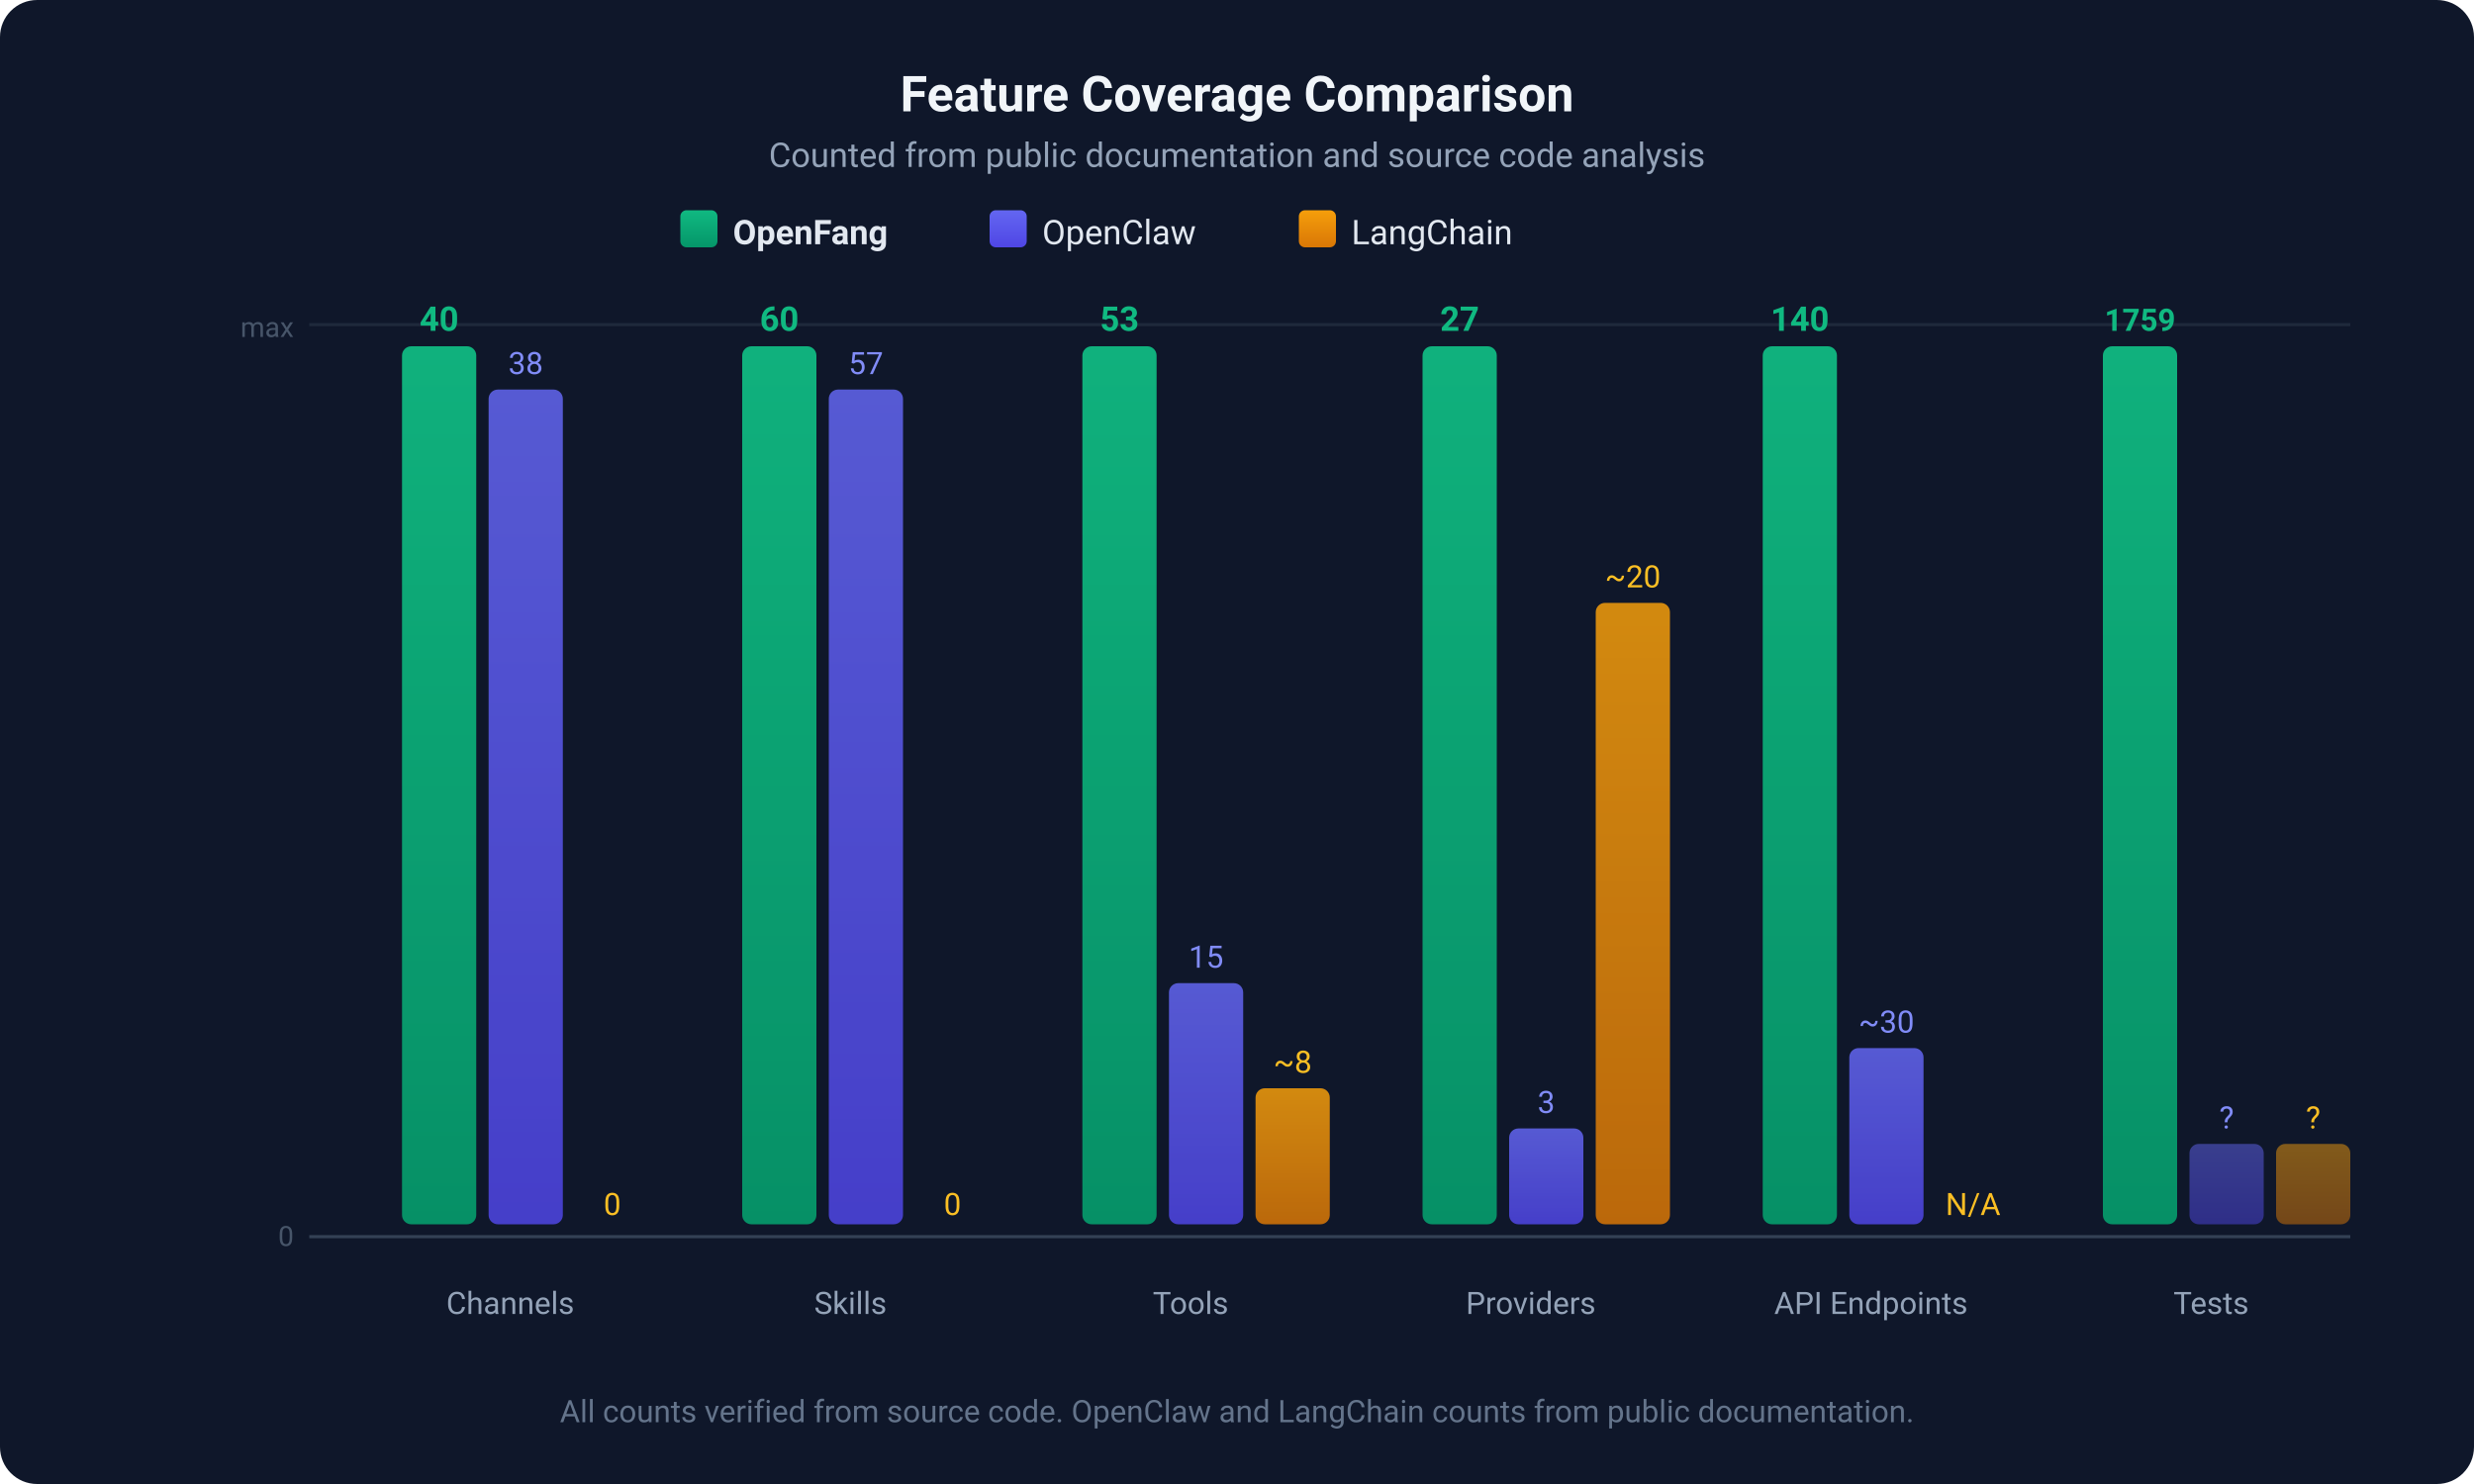
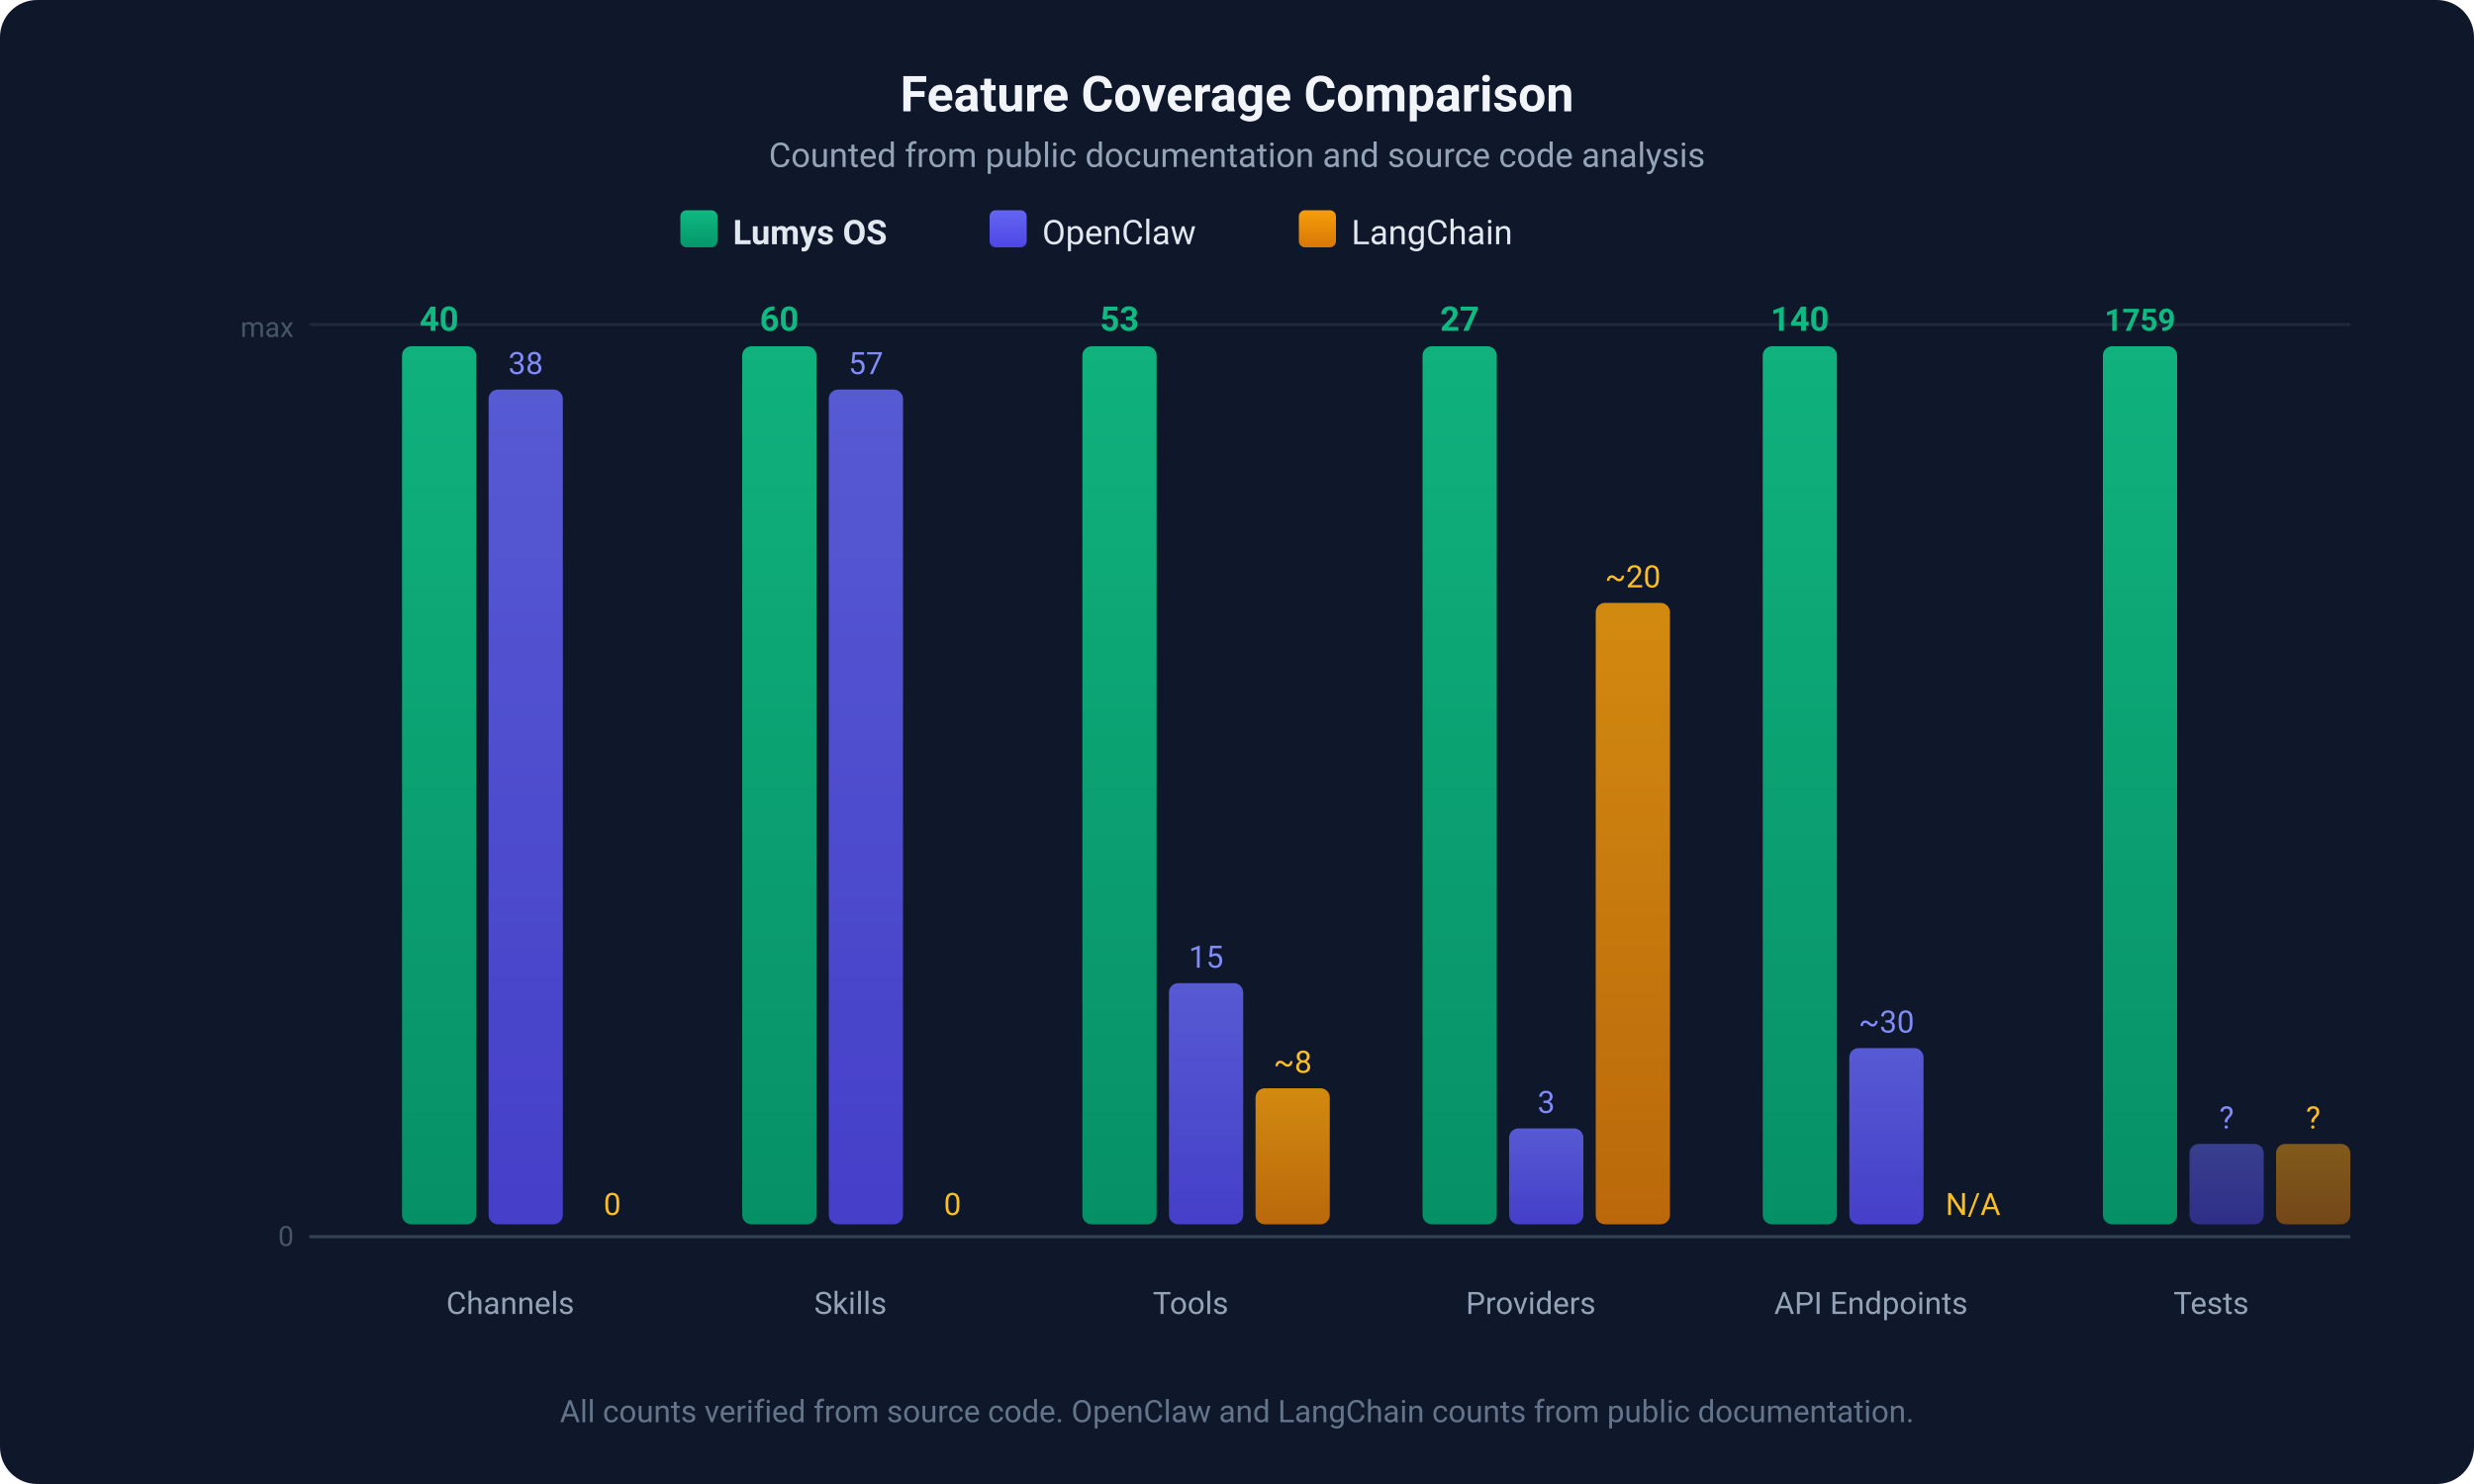
<svg xmlns="http://www.w3.org/2000/svg" viewBox="0 0 800 480" font-family="-apple-system,BlinkMacSystemFont,'Segoe UI',Roboto,Helvetica,Arial,sans-serif">
  <defs>
    <linearGradient id="of" x1="0" y1="0" x2="0" y2="1">
      <stop offset="0%" stop-color="#10b981" />
      <stop offset="100%" stop-color="#059669" />
    </linearGradient>
    <linearGradient id="oc" x1="0" y1="0" x2="0" y2="1">
      <stop offset="0%" stop-color="#6366f1" />
      <stop offset="100%" stop-color="#4f46e5" />
    </linearGradient>
    <linearGradient id="lc" x1="0" y1="0" x2="0" y2="1">
      <stop offset="0%" stop-color="#f59e0b" />
      <stop offset="100%" stop-color="#d97706" />
    </linearGradient>
  </defs>
  <rect width="800" height="480" rx="12" fill="#0f172a" />
  <text x="400" y="36" text-anchor="middle" fill="#f1f5f9" font-size="16" font-weight="700">Feature Coverage Comparison</text>
  <text x="400" y="54" text-anchor="middle" fill="#94a3b8" font-size="11">Counted from public documentation and source code analysis</text>
  <rect x="220" y="68" width="12" height="12" rx="2" fill="url(#of)" />
-   <text x="237" y="79" fill="#e2e8f0" font-size="11" font-weight="600">OpenFang</text>
+   <text x="237" y="79" fill="#e2e8f0" font-size="11" font-weight="600">Lumys OS</text>
  <rect x="320" y="68" width="12" height="12" rx="2" fill="url(#oc)" />
  <text x="337" y="79" fill="#e2e8f0" font-size="11">OpenClaw</text>
  <rect x="420" y="68" width="12" height="12" rx="2" fill="url(#lc)" />
  <text x="437" y="79" fill="#e2e8f0" font-size="11">LangChain</text>
  <line x1="100" y1="105" x2="760" y2="105" stroke="#1e293b" stroke-width="1" />
  <line x1="100" y1="400" x2="760" y2="400" stroke="#334155" stroke-width="1" />
  <text x="165" y="425" text-anchor="middle" fill="#94a3b8" font-size="10">Channels</text>
  <text x="275" y="425" text-anchor="middle" fill="#94a3b8" font-size="10">Skills</text>
  <text x="385" y="425" text-anchor="middle" fill="#94a3b8" font-size="10">Tools</text>
  <text x="495" y="425" text-anchor="middle" fill="#94a3b8" font-size="10">Providers</text>
  <text x="605" y="425" text-anchor="middle" fill="#94a3b8" font-size="10">API Endpoints</text>
  <text x="715" y="425" text-anchor="middle" fill="#94a3b8" font-size="10">Tests</text>
  <text x="95" y="403" text-anchor="end" fill="#475569" font-size="9">0</text>
  <text x="95" y="109" text-anchor="end" fill="#475569" font-size="9">max</text>
  <rect x="130" y="112" width="24" height="284" rx="3" fill="url(#of)" opacity="0.95" />
  <text x="142" y="107" text-anchor="middle" fill="#10b981" font-size="11" font-weight="700">40</text>
  <rect x="158" y="126" width="24" height="270" rx="3" fill="url(#oc)" opacity="0.85" />
  <text x="170" y="121" text-anchor="middle" fill="#818cf8" font-size="10">38</text>
  <rect x="186" y="396" width="24" height="0" rx="3" fill="url(#lc)" />
  <text x="198" y="393" text-anchor="middle" fill="#fbbf24" font-size="10">0</text>
  <rect x="240" y="112" width="24" height="284" rx="3" fill="url(#of)" opacity="0.95" />
  <text x="252" y="107" text-anchor="middle" fill="#10b981" font-size="11" font-weight="700">60</text>
  <rect x="268" y="126" width="24" height="270" rx="3" fill="url(#oc)" opacity="0.85" />
  <text x="280" y="121" text-anchor="middle" fill="#818cf8" font-size="10">57</text>
  <rect x="296" y="396" width="24" height="0" rx="3" fill="url(#lc)" />
  <text x="308" y="393" text-anchor="middle" fill="#fbbf24" font-size="10">0</text>
  <rect x="350" y="112" width="24" height="284" rx="3" fill="url(#of)" opacity="0.95" />
  <text x="362" y="107" text-anchor="middle" fill="#10b981" font-size="11" font-weight="700">53</text>
  <rect x="378" y="318" width="24" height="78" rx="3" fill="url(#oc)" opacity="0.85" />
  <text x="390" y="313" text-anchor="middle" fill="#818cf8" font-size="10">15</text>
  <rect x="406" y="352" width="24" height="44" rx="3" fill="url(#lc)" opacity="0.85" />
  <text x="418" y="347" text-anchor="middle" fill="#fbbf24" font-size="10">~8</text>
  <rect x="460" y="112" width="24" height="284" rx="3" fill="url(#of)" opacity="0.95" />
  <text x="472" y="107" text-anchor="middle" fill="#10b981" font-size="11" font-weight="700">27</text>
  <rect x="488" y="365" width="24" height="31" rx="3" fill="url(#oc)" opacity="0.85" />
  <text x="500" y="360" text-anchor="middle" fill="#818cf8" font-size="10">3</text>
  <rect x="516" y="195" width="24" height="201" rx="3" fill="url(#lc)" opacity="0.85" />
  <text x="528" y="190" text-anchor="middle" fill="#fbbf24" font-size="10">~20</text>
  <rect x="570" y="112" width="24" height="284" rx="3" fill="url(#of)" opacity="0.95" />
  <text x="582" y="107" text-anchor="middle" fill="#10b981" font-size="11" font-weight="700">140</text>
  <rect x="598" y="339" width="24" height="57" rx="3" fill="url(#oc)" opacity="0.85" />
  <text x="610" y="334" text-anchor="middle" fill="#818cf8" font-size="10">~30</text>
  <rect x="626" y="396" width="24" height="0" rx="3" fill="url(#lc)" />
  <text x="638" y="393" text-anchor="middle" fill="#fbbf24" font-size="10">N/A</text>
  <rect x="680" y="112" width="24" height="284" rx="3" fill="url(#of)" opacity="0.95" />
  <text x="692" y="107" text-anchor="middle" fill="#10b981" font-size="10" font-weight="700">1759</text>
  <rect x="708" y="370" width="24" height="26" rx="3" fill="url(#oc)" opacity="0.5" />
  <text x="720" y="365" text-anchor="middle" fill="#818cf8" font-size="10">?</text>
  <rect x="736" y="370" width="24" height="26" rx="3" fill="url(#lc)" opacity="0.5" />
  <text x="748" y="365" text-anchor="middle" fill="#fbbf24" font-size="10">?</text>
  <text x="400" y="460" text-anchor="middle" fill="#64748b" font-size="10">All counts verified from source code. OpenClaw and LangChain counts from public documentation.</text>
</svg>
